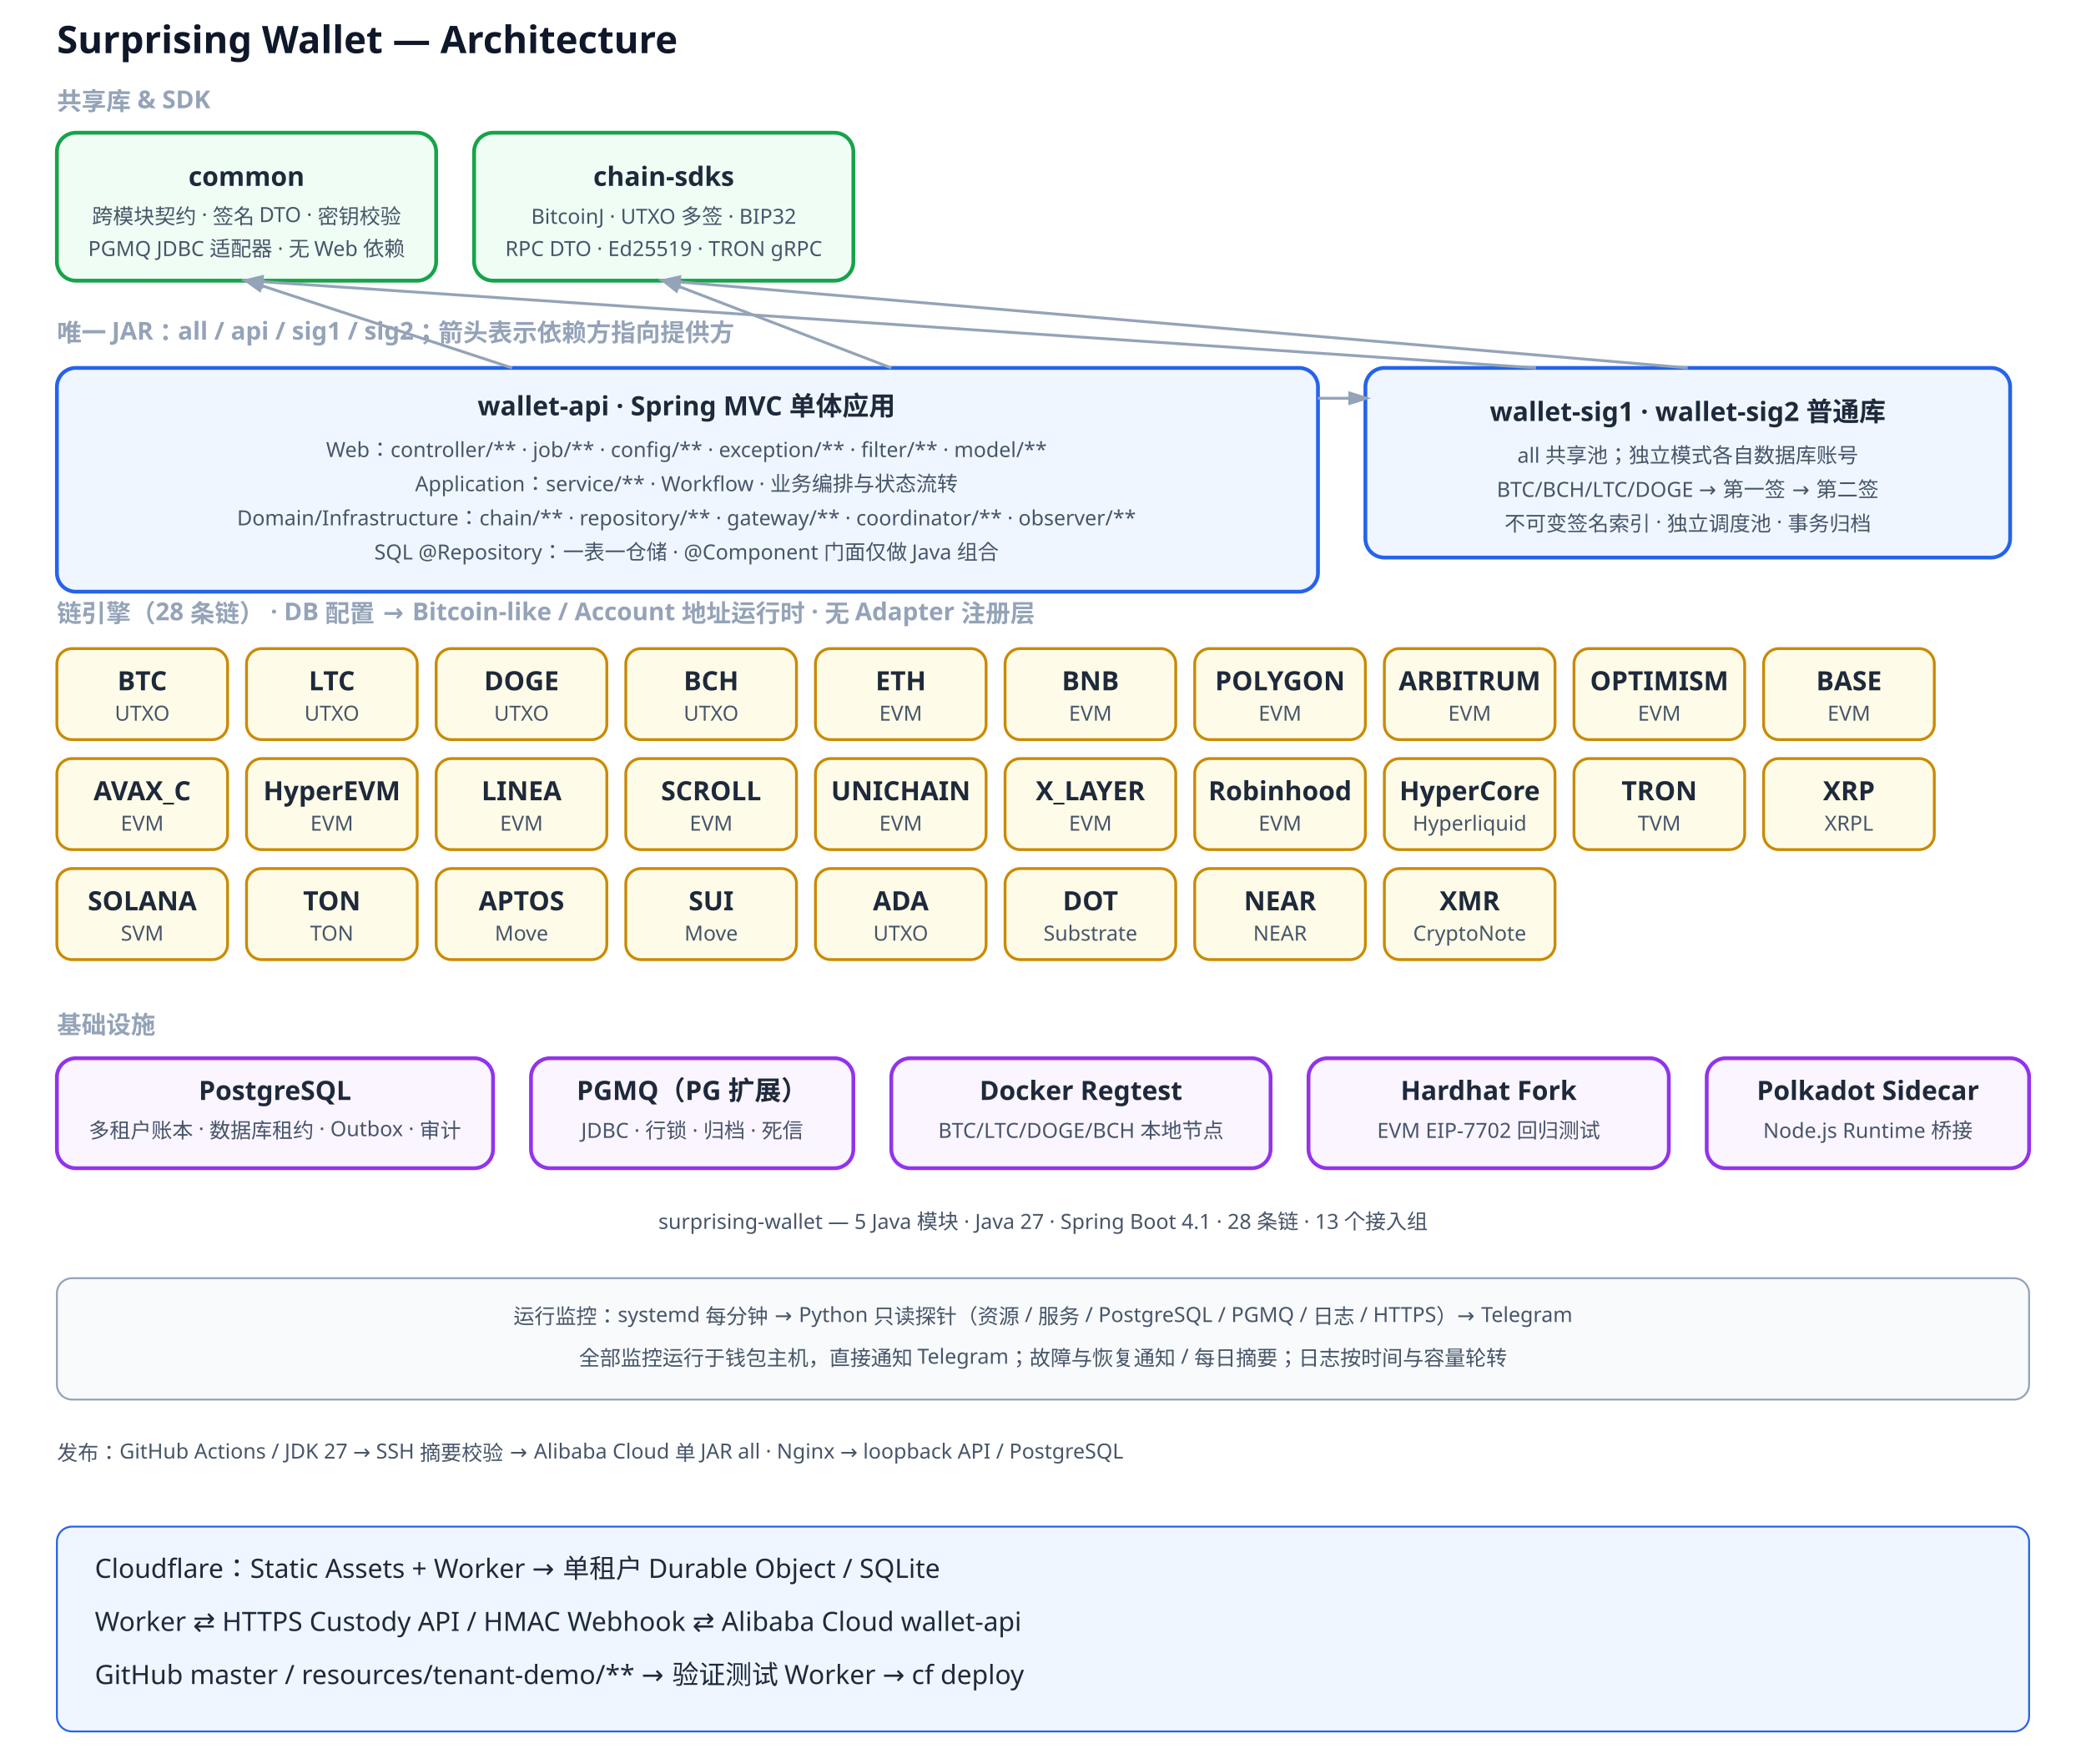
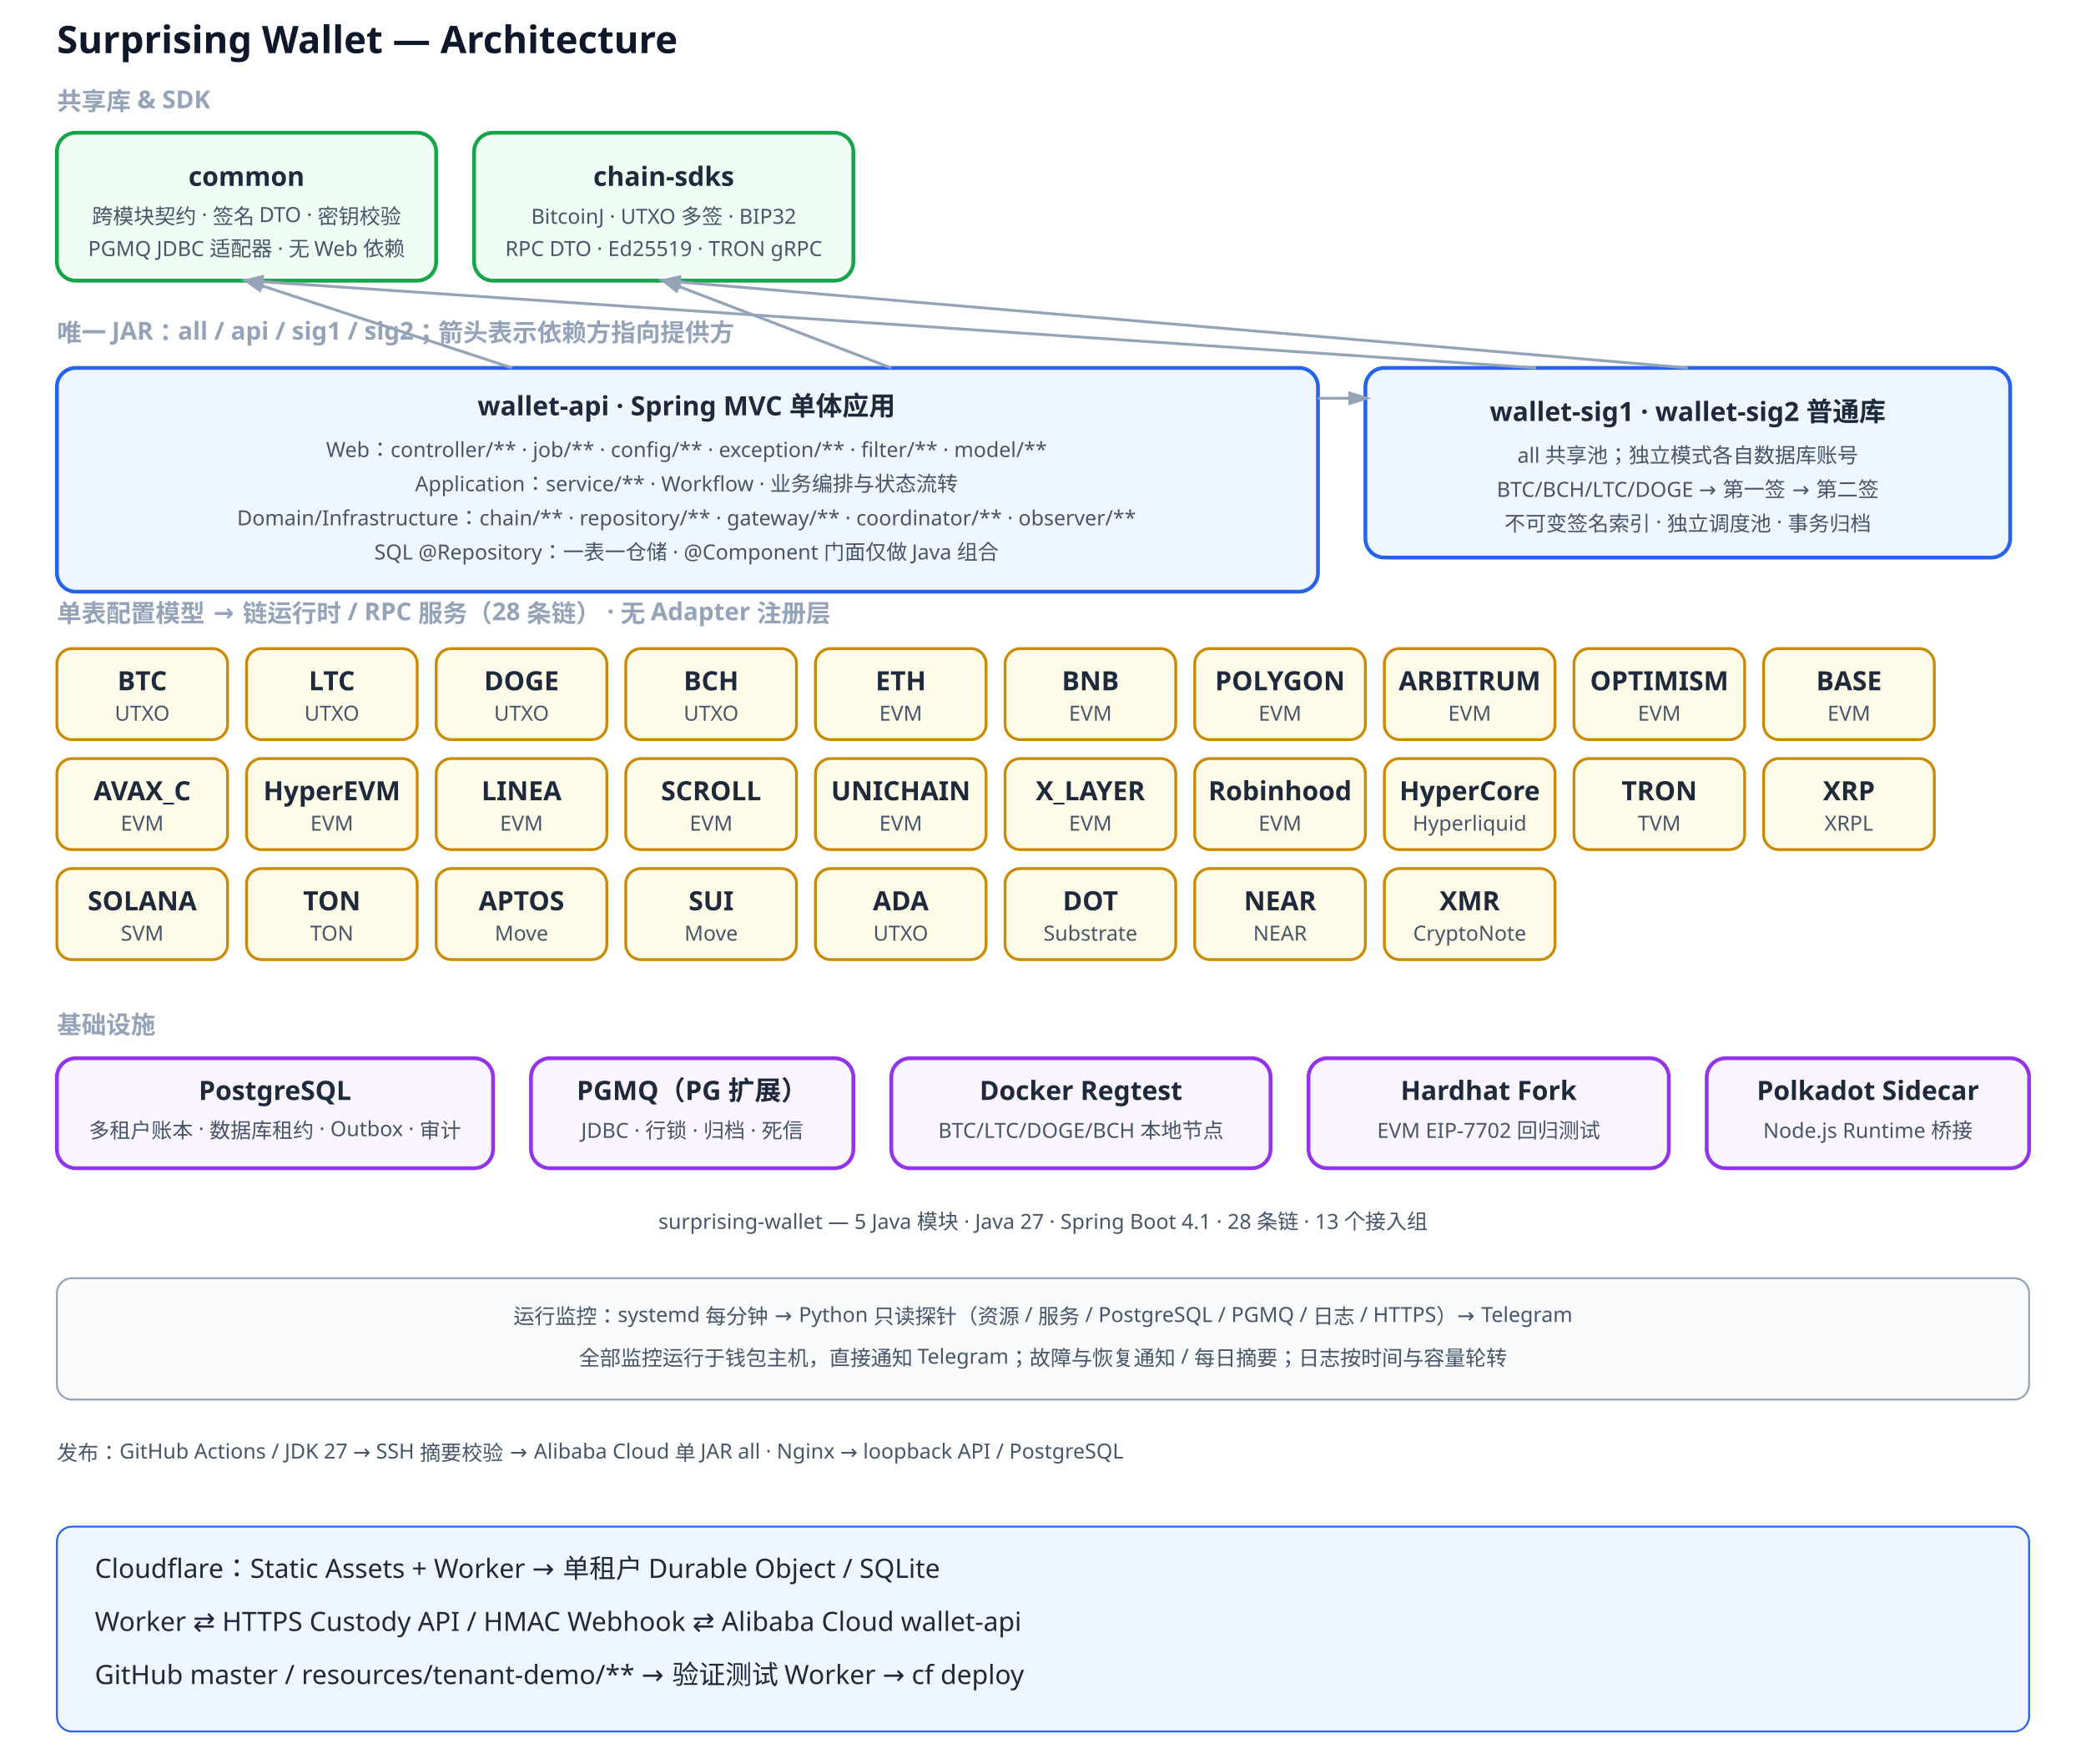
<svg xmlns="http://www.w3.org/2000/svg" width="1100" height="930" viewBox="0 0 1100 930">
  <style>
    .svc   { fill: #eff6ff; stroke: #2563eb; stroke-width: 2; rx: 10; }
    .lib   { fill: #f0fdf4; stroke: #16a34a; stroke-width: 2; rx: 10; }
    .chain { fill: #fefce8; stroke: #ca8a04; stroke-width: 1.5; rx: 8; }
    .infra { fill: #faf5ff; stroke: #9333ea; stroke-width: 2; rx: 10; }
    .label { font: 14px sans-serif; font-weight: 700; fill: #1e293b; }
    .desc  { font: 11px sans-serif; fill: #475569; }
    .title { font: 20px sans-serif; font-weight: 700; fill: #0f172a; }
    .sep   { font: 13px sans-serif; font-weight: 600; fill: #94a3b8; }
    .arrow { stroke: #94a3b8; stroke-width: 1.5; marker-end: url(#arr); }
  </style>
  <defs>
    <marker id="arr" markerWidth="8" markerHeight="8" refX="6" refY="2.5" orient="auto" markerUnits="strokeWidth">
      <path d="M0,0 L0,5 L8,2.5 z" fill="#94a3b8" />
    </marker>
  </defs>
  <text x="30" y="28" class="title">Surprising Wallet —  Architecture</text>
  <text x="30" y="58" class="sep"> 共享库 &amp; SDK</text>
  <rect x="30" y="70" width="200" height="78" class="lib" />
  <text x="130" y="98" text-anchor="middle" class="label">common</text>
  <text x="130" y="118" text-anchor="middle" class="desc">跨模块契约 · 签名 DTO · 密钥校验</text>
  <text x="130" y="135" text-anchor="middle" class="desc">PGMQ JDBC 适配器 · 无 Web 依赖</text>
  <rect x="250" y="70" width="200" height="78" class="lib" />
  <text x="350" y="98" text-anchor="middle" class="label">chain-sdks</text>
  <text x="350" y="118" text-anchor="middle" class="desc">BitcoinJ · UTXO 多签 · BIP32</text>
  <text x="350" y="135" text-anchor="middle" class="desc">RPC DTO · Ed25519 · TRON gRPC</text>
  <text x="30" y="180" class="sep"> 唯一 JAR：all / api / sig1 / sig2；箭头表示依赖方指向提供方</text>
  <rect x="30" y="194" width="665" height="118" class="svc" />
  <text x="362" y="219" text-anchor="middle" class="label">wallet-api · Spring MVC 单体应用</text>
  <text x="362" y="241" text-anchor="middle" class="desc">Web：controller/** · job/** · config/** · exception/** · filter/** · model/**</text>
  <text x="362" y="259" text-anchor="middle" class="desc">Application：service/** · Workflow · 业务编排与状态流转</text>
  <text x="362" y="277" text-anchor="middle" class="desc">Domain/Infrastructure：chain/** · repository/** · gateway/** · coordinator/** · observer/**</text>
  <text x="362" y="295" text-anchor="middle" class="desc">SQL @Repository：一表一仓储 · @Component 门面仅做 Java 组合</text>
  <rect x="720" y="194" width="340" height="100" class="svc" />
  <text x="890" y="222" text-anchor="middle" class="label">wallet-sig1 · wallet-sig2 普通库</text>
  <text x="890" y="244" text-anchor="middle" class="desc">all 共享池；独立模式各自数据库账号</text>
  <text x="890" y="262" text-anchor="middle" class="desc">BTC/BCH/LTC/DOGE → 第一签 → 第二签</text>
  <text x="890" y="280" text-anchor="middle" class="desc">不可变签名索引 · 独立调度池 · 事务归档</text>
  <line x1="695" y1="210" x2="720" y2="210" class="arrow" />
  <line x1="270" y1="194" x2="130" y2="148" class="arrow" />
  <line x1="470" y1="194" x2="350" y2="148" class="arrow" />
  <line x1="810" y1="194" x2="130" y2="148" class="arrow" />
  <line x1="890" y1="194" x2="350" y2="148" class="arrow" />
-   <text x="30" y="328" class="sep"> 链引擎（28 条链） · DB 配置 → Bitcoin-like / Account 地址运行时 · 无 Adapter 注册层</text>
+   <text x="30" y="328" class="sep"> 单表配置模型 → 链运行时 / RPC 服务（28 条链） · 无 Adapter 注册层</text>
  <rect x="30" y="342" width="90" height="48" class="chain" />
  <text x="75" y="364" text-anchor="middle" class="label">BTC</text>
  <text x="75" y="380" text-anchor="middle" class="desc">UTXO</text>
  <rect x="130" y="342" width="90" height="48" class="chain" />
  <text x="175" y="364" text-anchor="middle" class="label">LTC</text>
  <text x="175" y="380" text-anchor="middle" class="desc">UTXO</text>
  <rect x="230" y="342" width="90" height="48" class="chain" />
  <text x="275" y="364" text-anchor="middle" class="label">DOGE</text>
  <text x="275" y="380" text-anchor="middle" class="desc">UTXO</text>
  <rect x="330" y="342" width="90" height="48" class="chain" />
  <text x="375" y="364" text-anchor="middle" class="label">BCH</text>
  <text x="375" y="380" text-anchor="middle" class="desc">UTXO</text>
  <rect x="430" y="342" width="90" height="48" class="chain" />
  <text x="475" y="364" text-anchor="middle" class="label">ETH</text>
  <text x="475" y="380" text-anchor="middle" class="desc">EVM</text>
  <rect x="530" y="342" width="90" height="48" class="chain" />
  <text x="575" y="364" text-anchor="middle" class="label">BNB</text>
  <text x="575" y="380" text-anchor="middle" class="desc">EVM</text>
  <rect x="630" y="342" width="90" height="48" class="chain" />
  <text x="675" y="364" text-anchor="middle" class="label">POLYGON</text>
  <text x="675" y="380" text-anchor="middle" class="desc">EVM</text>
  <rect x="730" y="342" width="90" height="48" class="chain" />
  <text x="775" y="364" text-anchor="middle" class="label">ARBITRUM</text>
  <text x="775" y="380" text-anchor="middle" class="desc">EVM</text>
  <rect x="830" y="342" width="90" height="48" class="chain" />
  <text x="875" y="364" text-anchor="middle" class="label">OPTIMISM</text>
  <text x="875" y="380" text-anchor="middle" class="desc">EVM</text>
  <rect x="930" y="342" width="90" height="48" class="chain" />
  <text x="975" y="364" text-anchor="middle" class="label">BASE</text>
  <text x="975" y="380" text-anchor="middle" class="desc">EVM</text>
  <rect x="30" y="400" width="90" height="48" class="chain" />
  <text x="75" y="422" text-anchor="middle" class="label">AVAX_C</text>
  <text x="75" y="438" text-anchor="middle" class="desc">EVM</text>
  <rect x="130" y="400" width="90" height="48" class="chain" />
  <text x="175" y="422" text-anchor="middle" class="label">HyperEVM</text>
  <text x="175" y="438" text-anchor="middle" class="desc">EVM</text>
  <rect x="230" y="400" width="90" height="48" class="chain" />
  <text x="275" y="422" text-anchor="middle" class="label">LINEA</text>
  <text x="275" y="438" text-anchor="middle" class="desc">EVM</text>
  <rect x="330" y="400" width="90" height="48" class="chain" />
  <text x="375" y="422" text-anchor="middle" class="label">SCROLL</text>
  <text x="375" y="438" text-anchor="middle" class="desc">EVM</text>
  <rect x="430" y="400" width="90" height="48" class="chain" />
  <text x="475" y="422" text-anchor="middle" class="label">UNICHAIN</text>
  <text x="475" y="438" text-anchor="middle" class="desc">EVM</text>
  <rect x="530" y="400" width="90" height="48" class="chain" />
  <text x="575" y="422" text-anchor="middle" class="label">X_LAYER</text>
  <text x="575" y="438" text-anchor="middle" class="desc">EVM</text>
  <rect x="630" y="400" width="90" height="48" class="chain" />
  <text x="675" y="422" text-anchor="middle" class="label">Robinhood</text>
  <text x="675" y="438" text-anchor="middle" class="desc">EVM</text>
  <rect x="730" y="400" width="90" height="48" class="chain" />
  <text x="775" y="422" text-anchor="middle" class="label">HyperCore</text>
  <text x="775" y="438" text-anchor="middle" class="desc">Hyperliquid</text>
  <rect x="830" y="400" width="90" height="48" class="chain" />
  <text x="875" y="422" text-anchor="middle" class="label">TRON</text>
  <text x="875" y="438" text-anchor="middle" class="desc">TVM</text>
  <rect x="930" y="400" width="90" height="48" class="chain" />
  <text x="975" y="422" text-anchor="middle" class="label">XRP</text>
  <text x="975" y="438" text-anchor="middle" class="desc">XRPL</text>
  <rect x="30" y="458" width="90" height="48" class="chain" />
  <text x="75" y="480" text-anchor="middle" class="label">SOLANA</text>
  <text x="75" y="496" text-anchor="middle" class="desc">SVM</text>
  <rect x="130" y="458" width="90" height="48" class="chain" />
  <text x="175" y="480" text-anchor="middle" class="label">TON</text>
  <text x="175" y="496" text-anchor="middle" class="desc">TON</text>
  <rect x="230" y="458" width="90" height="48" class="chain" />
  <text x="275" y="480" text-anchor="middle" class="label">APTOS</text>
  <text x="275" y="496" text-anchor="middle" class="desc">Move</text>
  <rect x="330" y="458" width="90" height="48" class="chain" />
  <text x="375" y="480" text-anchor="middle" class="label">SUI</text>
  <text x="375" y="496" text-anchor="middle" class="desc">Move</text>
  <rect x="430" y="458" width="90" height="48" class="chain" />
  <text x="475" y="480" text-anchor="middle" class="label">ADA</text>
  <text x="475" y="496" text-anchor="middle" class="desc">UTXO</text>
  <rect x="530" y="458" width="90" height="48" class="chain" />
  <text x="575" y="480" text-anchor="middle" class="label">DOT</text>
  <text x="575" y="496" text-anchor="middle" class="desc">Substrate</text>
  <rect x="630" y="458" width="90" height="48" class="chain" />
  <text x="675" y="480" text-anchor="middle" class="label">NEAR</text>
  <text x="675" y="496" text-anchor="middle" class="desc">NEAR</text>
  <rect x="730" y="458" width="90" height="48" class="chain" />
  <text x="775" y="480" text-anchor="middle" class="label">XMR</text>
  <text x="775" y="496" text-anchor="middle" class="desc">CryptoNote</text>
  <text x="30" y="545" class="sep"> 基础设施</text>
  <rect x="30" y="558" width="230" height="58" class="infra" />
  <text x="145" y="580" text-anchor="middle" class="label">PostgreSQL</text>
  <text x="145" y="600" text-anchor="middle" class="desc">多租户账本 · 数据库租约 · Outbox · 审计</text>
  <rect x="280" y="558" width="170" height="58" class="infra" />
  <text x="365" y="580" text-anchor="middle" class="label">PGMQ（PG 扩展）</text>
  <text x="365" y="600" text-anchor="middle" class="desc">JDBC · 行锁 · 归档 · 死信</text>
  <rect x="470" y="558" width="200" height="58" class="infra" />
  <text x="570" y="580" text-anchor="middle" class="label">Docker Regtest</text>
  <text x="570" y="600" text-anchor="middle" class="desc">BTC/LTC/DOGE/BCH 本地节点</text>
  <rect x="690" y="558" width="190" height="58" class="infra" />
  <text x="785" y="580" text-anchor="middle" class="label">Hardhat Fork</text>
  <text x="785" y="600" text-anchor="middle" class="desc">EVM EIP-7702 回归测试</text>
  <rect x="900" y="558" width="170" height="58" class="infra" />
  <text x="985" y="580" text-anchor="middle" class="label">Polkadot Sidecar</text>
  <text x="985" y="600" text-anchor="middle" class="desc">Node.js Runtime 桥接</text>
  <text x="550" y="648" text-anchor="middle" class="desc" fill="#94a3b8" font-size="11">surprising-wallet — 5 Java 模块 · Java 27 · Spring Boot 4.1 · 28 条链 · 13 个接入组</text>
  <text x="30" y="770" class="desc">发布：GitHub Actions / JDK 27 → SSH 摘要校验 → Alibaba Cloud 单 JAR all · Nginx → loopback API / PostgreSQL</text>
  <rect x="30" y="674" width="1040" height="64" fill="#f8fafc" stroke="#94a3b8" rx="8" />
  <text x="550" y="698" text-anchor="middle" class="desc">运行监控：systemd 每分钟 → Python 只读探针（资源 / 服务 / PostgreSQL / PGMQ / 日志 / HTTPS）→ Telegram</text>
  <text x="550" y="720" text-anchor="middle" class="desc">全部监控运行于钱包主机，直接通知 Telegram；故障与恢复通知 / 每日摘要；日志按时间与容量轮转</text>
  <rect x="30" y="805" width="1040" height="108" rx="8" fill="#eff6ff" stroke="#2563eb" />
  <text x="50" y="832" style="font:14px sans-serif;fill:#1e293b">Cloudflare：Static Assets + Worker → 单租户 Durable Object / SQLite</text>
  <text x="50" y="860" style="font:14px sans-serif;fill:#1e293b">Worker ⇄ HTTPS Custody API / HMAC Webhook ⇄ Alibaba Cloud wallet-api</text>
  <text x="50" y="888" style="font:14px sans-serif;fill:#1e293b">GitHub master / resources/tenant-demo/** → 验证测试 Worker → cf deploy</text>
</svg>
